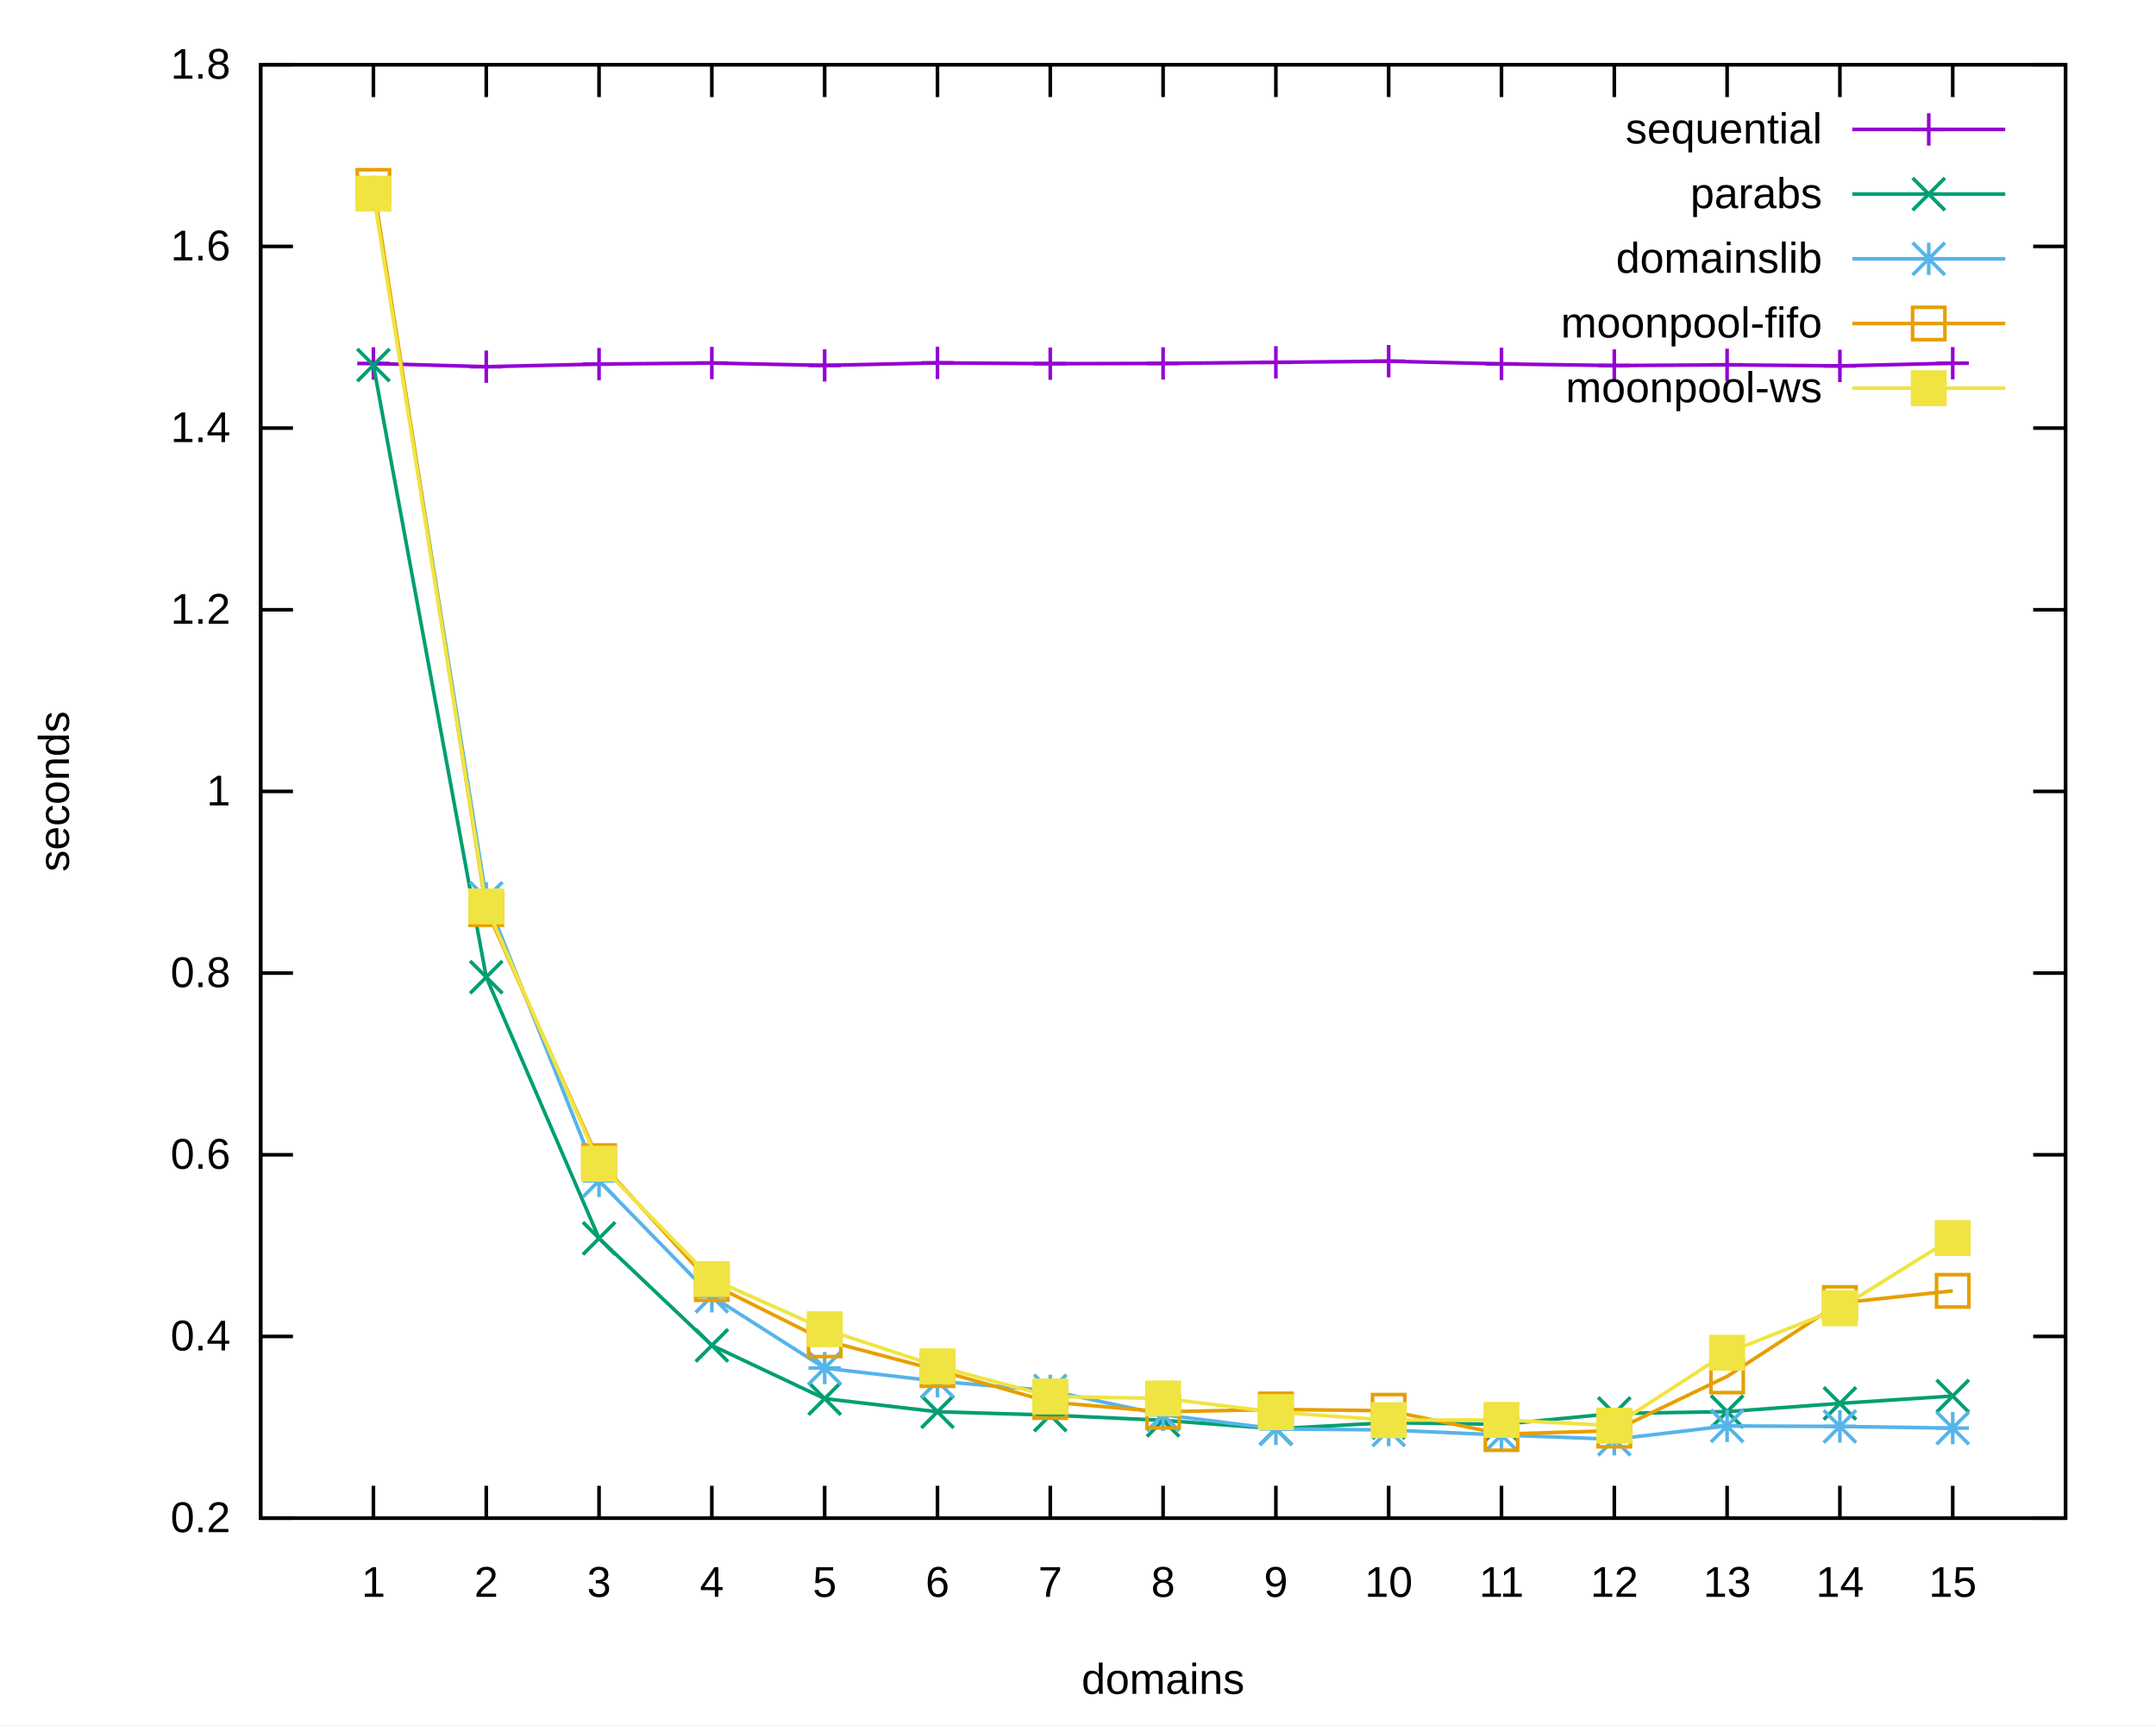
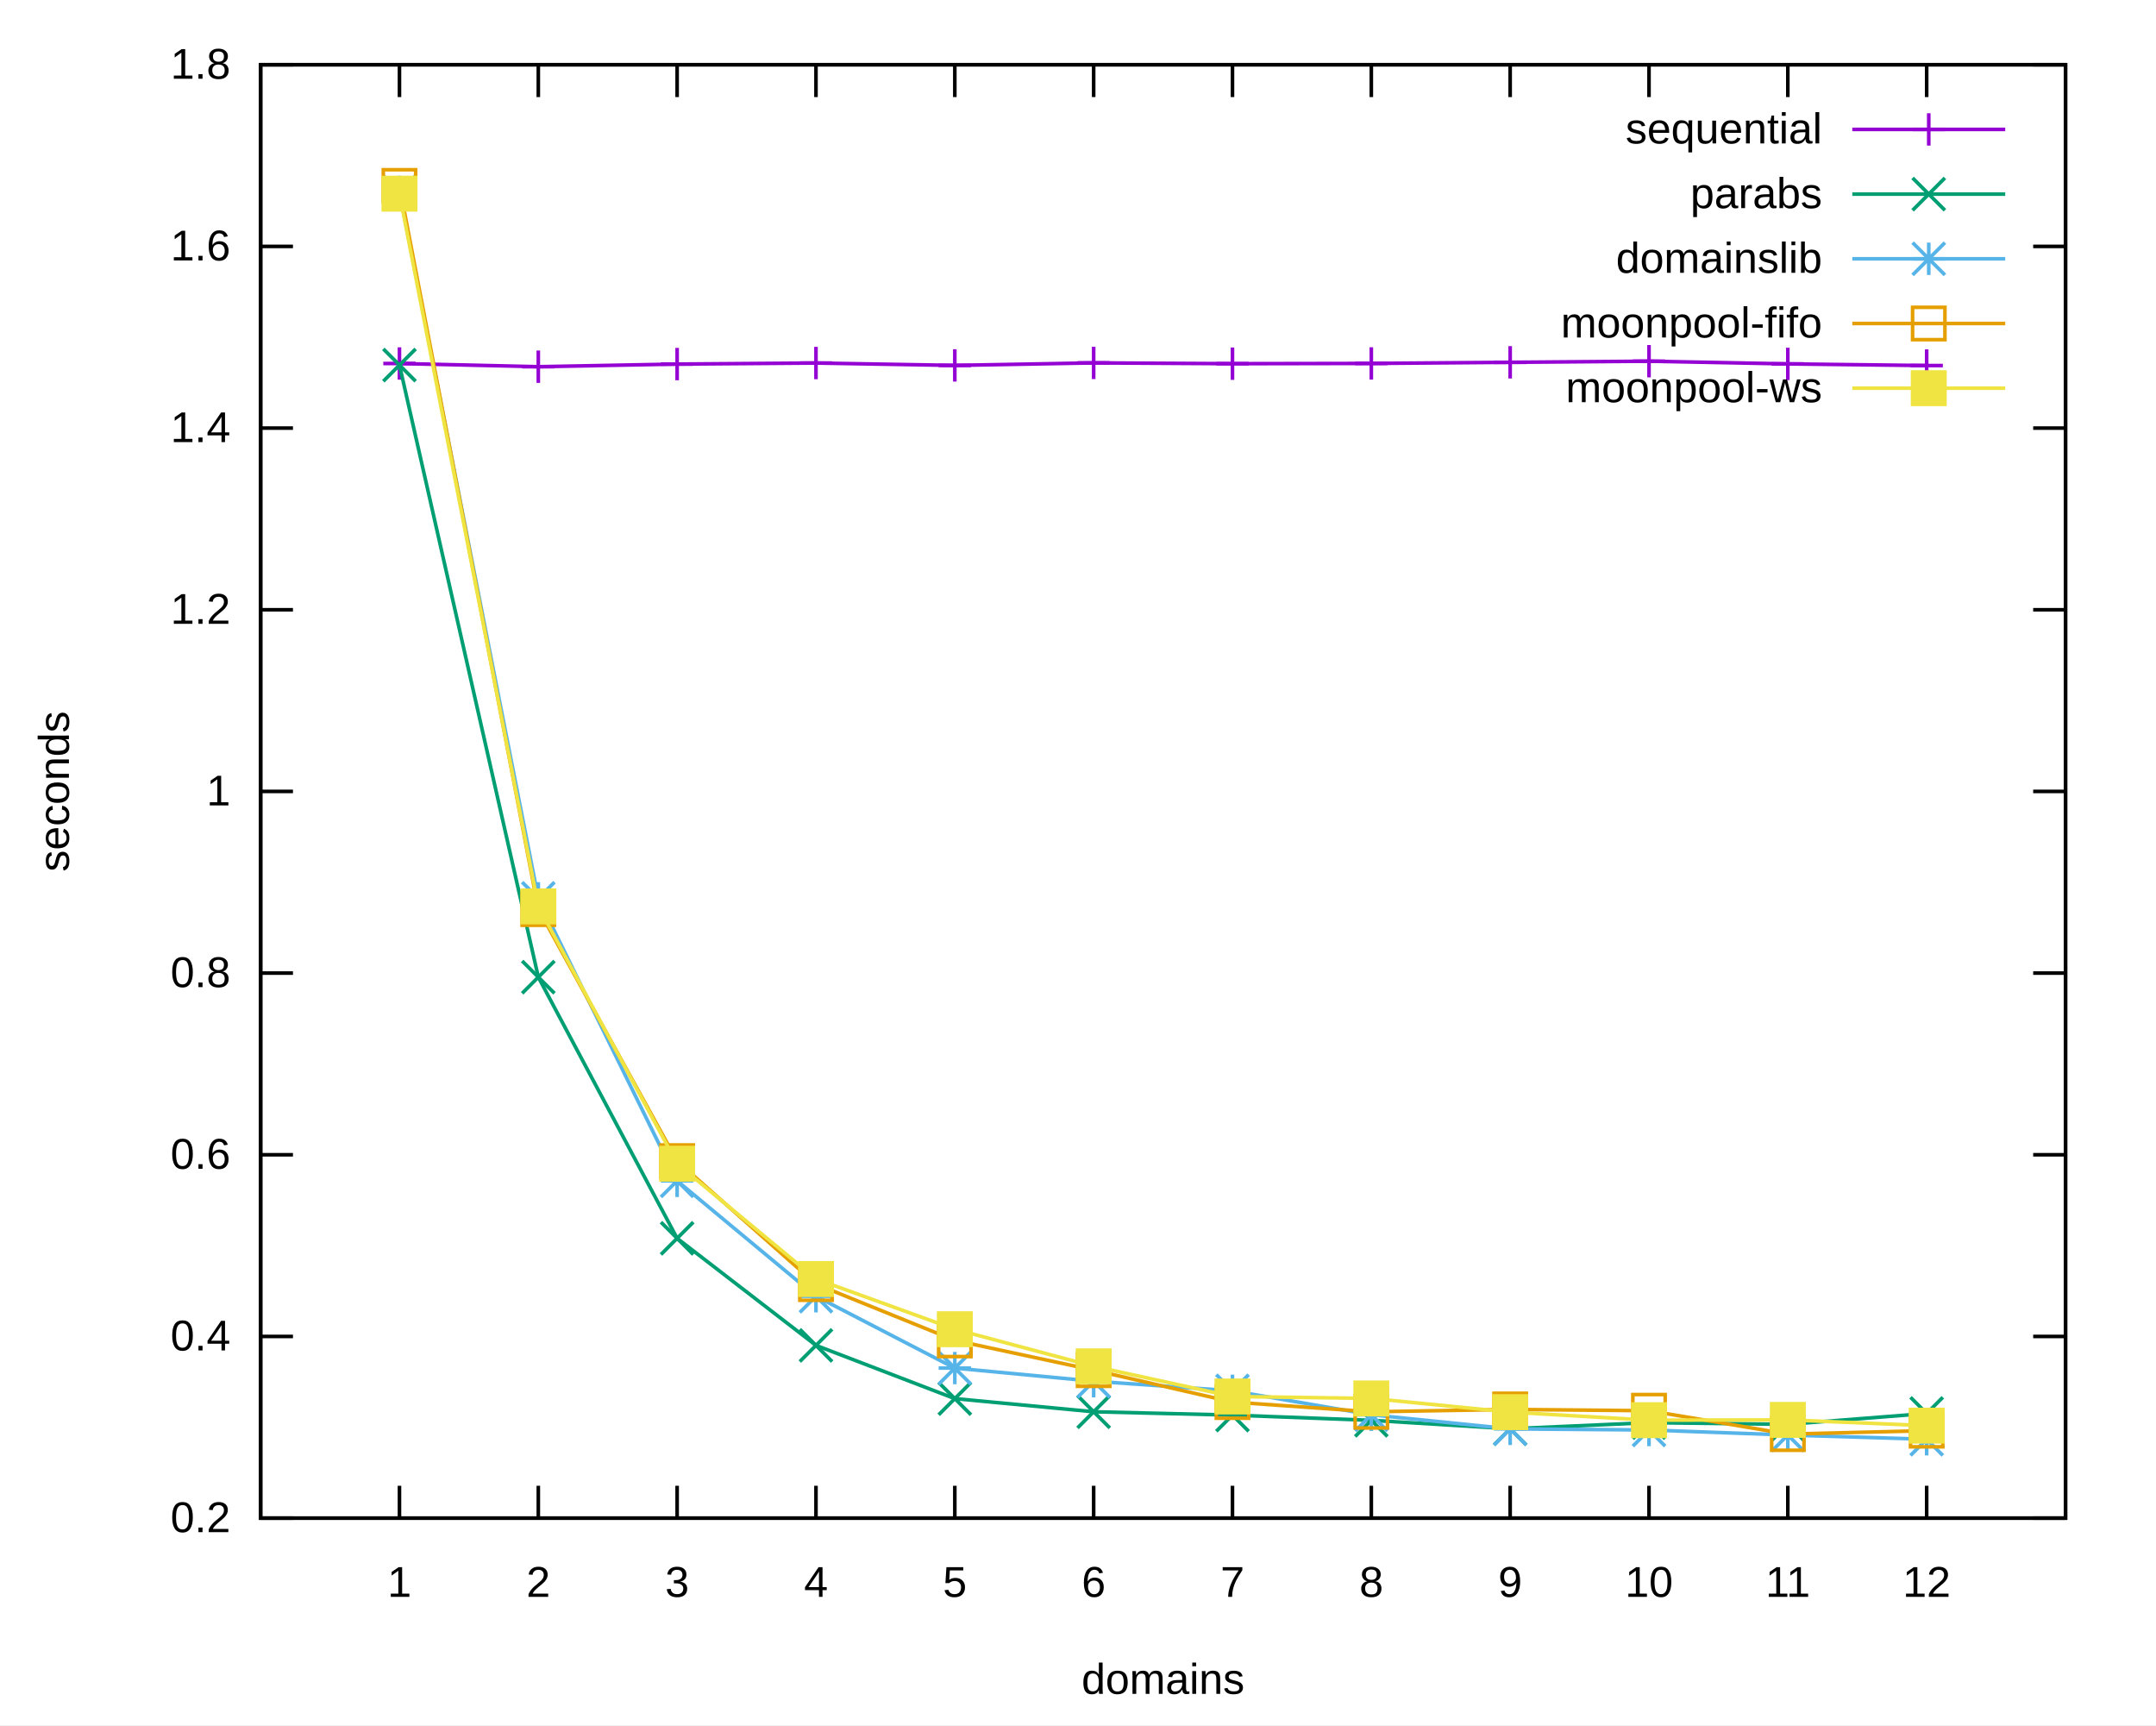
<svg xmlns="http://www.w3.org/2000/svg" xmlns:xlink="http://www.w3.org/1999/xlink" viewBox="0 0 600 480">
  <g id="gnuplot_canvas">
    <rect x="0" y="0" width="600" height="480" fill="#ffffff" />
    <defs>
      <circle id="gpDot" r="0.5" stroke-width="0.5" stroke="currentColor" />
      <path id="gpPt0" stroke-width="0.222" stroke="currentColor" d="M-1,0 h2 M0,-1 v2" />
      <path id="gpPt1" stroke-width="0.222" stroke="currentColor" d="M-1,-1 L1,1 M1,-1 L-1,1" />
      <path id="gpPt2" stroke-width="0.222" stroke="currentColor" d="M-1,0 L1,0 M0,-1 L0,1 M-1,-1 L1,1 M-1,1 L1,-1" />
      <rect id="gpPt3" stroke-width="0.222" stroke="currentColor" x="-1" y="-1" width="2" height="2" />
      <rect id="gpPt4" stroke-width="0.222" stroke="currentColor" fill="currentColor" x="-1" y="-1" width="2" height="2" />
      <circle id="gpPt5" stroke-width="0.222" stroke="currentColor" cx="0" cy="0" r="1" />
      <use xlink:href="#gpPt5" id="gpPt6" fill="currentColor" stroke="none" />
      <path id="gpPt7" stroke-width="0.222" stroke="currentColor" d="M0,-1.33 L-1.33,0.67 L1.33,0.67 z" />
      <use xlink:href="#gpPt7" id="gpPt8" fill="currentColor" stroke="none" />
      <use xlink:href="#gpPt7" id="gpPt9" stroke="currentColor" transform="rotate(180)" />
      <use xlink:href="#gpPt9" id="gpPt10" fill="currentColor" stroke="none" />
      <use xlink:href="#gpPt3" id="gpPt11" stroke="currentColor" transform="rotate(45)" />
      <use xlink:href="#gpPt11" id="gpPt12" fill="currentColor" stroke="none" />
      <path id="gpPt13" stroke-width="0.222" stroke="currentColor" d="M0,1.330 L1.265,0.411 L0.782,-1.067 L-0.782,-1.076 L-1.265,0.411 z" />
      <use xlink:href="#gpPt13" id="gpPt14" fill="currentColor" stroke="none" />
      <filter id="textbox" filterUnits="objectBoundingBox" x="0" y="0" height="1" width="1">
        <feFlood flood-color="#FFFFFF" flood-opacity="1" result="bgnd" />
        <feComposite in="SourceGraphic" in2="bgnd" operator="atop" />
      </filter>
      <filter id="greybox" filterUnits="objectBoundingBox" x="0" y="0" height="1" width="1">
        <feFlood flood-color="lightgrey" flood-opacity="1" result="grey" />
        <feComposite in="SourceGraphic" in2="grey" operator="atop" />
      </filter>
    </defs>
    <g fill="none" color="#FFFFFF" stroke="currentColor" stroke-width="1.00" stroke-linecap="butt" stroke-linejoin="miter">
</g>
    <g fill="none" color="black" stroke="currentColor" stroke-width="1.00" stroke-linecap="butt" stroke-linejoin="miter">
      <path stroke="black" d="M72.53,422.40 L81.53,422.40 M574.82,422.40 L565.82,422.40  " />
      <g transform="translate(64.14,426.30)" stroke="none" fill="black" font-family="Arial" font-size="12.00" text-anchor="end">
        <text>
          <tspan font-family="Arial"> 0.2</tspan>
        </text>
      </g>
    </g>
    <g fill="none" color="black" stroke="currentColor" stroke-width="1.00" stroke-linecap="butt" stroke-linejoin="miter">
      <path stroke="black" d="M72.53,371.85 L81.53,371.85 M574.82,371.85 L565.82,371.85  " />
      <g transform="translate(64.14,375.75)" stroke="none" fill="black" font-family="Arial" font-size="12.00" text-anchor="end">
        <text>
          <tspan font-family="Arial"> 0.4</tspan>
        </text>
      </g>
    </g>
    <g fill="none" color="black" stroke="currentColor" stroke-width="1.00" stroke-linecap="butt" stroke-linejoin="miter">
      <path stroke="black" d="M72.53,321.30 L81.53,321.30 M574.82,321.30 L565.82,321.30  " />
      <g transform="translate(64.14,325.20)" stroke="none" fill="black" font-family="Arial" font-size="12.00" text-anchor="end">
        <text>
          <tspan font-family="Arial"> 0.6</tspan>
        </text>
      </g>
    </g>
    <g fill="none" color="black" stroke="currentColor" stroke-width="1.00" stroke-linecap="butt" stroke-linejoin="miter">
      <path stroke="black" d="M72.53,270.75 L81.53,270.75 M574.82,270.75 L565.82,270.75  " />
      <g transform="translate(64.14,274.65)" stroke="none" fill="black" font-family="Arial" font-size="12.00" text-anchor="end">
        <text>
          <tspan font-family="Arial"> 0.8</tspan>
        </text>
      </g>
    </g>
    <g fill="none" color="black" stroke="currentColor" stroke-width="1.00" stroke-linecap="butt" stroke-linejoin="miter">
      <path stroke="black" d="M72.53,220.20 L81.53,220.20 M574.82,220.20 L565.82,220.20  " />
      <g transform="translate(64.14,224.10)" stroke="none" fill="black" font-family="Arial" font-size="12.00" text-anchor="end">
        <text>
          <tspan font-family="Arial"> 1</tspan>
        </text>
      </g>
    </g>
    <g fill="none" color="black" stroke="currentColor" stroke-width="1.00" stroke-linecap="butt" stroke-linejoin="miter">
      <path stroke="black" d="M72.53,169.66 L81.53,169.66 M574.82,169.66 L565.82,169.66  " />
      <g transform="translate(64.14,173.56)" stroke="none" fill="black" font-family="Arial" font-size="12.00" text-anchor="end">
        <text>
          <tspan font-family="Arial"> 1.2</tspan>
        </text>
      </g>
    </g>
    <g fill="none" color="black" stroke="currentColor" stroke-width="1.00" stroke-linecap="butt" stroke-linejoin="miter">
      <path stroke="black" d="M72.53,119.11 L81.53,119.11 M574.82,119.11 L565.82,119.11  " />
      <g transform="translate(64.14,123.01)" stroke="none" fill="black" font-family="Arial" font-size="12.00" text-anchor="end">
        <text>
          <tspan font-family="Arial"> 1.4</tspan>
        </text>
      </g>
    </g>
    <g fill="none" color="black" stroke="currentColor" stroke-width="1.00" stroke-linecap="butt" stroke-linejoin="miter">
      <path stroke="black" d="M72.53,68.56 L81.53,68.56 M574.82,68.56 L565.82,68.56  " />
      <g transform="translate(64.14,72.46)" stroke="none" fill="black" font-family="Arial" font-size="12.00" text-anchor="end">
        <text>
          <tspan font-family="Arial"> 1.6</tspan>
        </text>
      </g>
    </g>
    <g fill="none" color="black" stroke="currentColor" stroke-width="1.00" stroke-linecap="butt" stroke-linejoin="miter">
      <path stroke="black" d="M72.53,18.01 L81.53,18.01 M574.82,18.01 L565.82,18.01  " />
      <g transform="translate(64.14,21.91)" stroke="none" fill="black" font-family="Arial" font-size="12.00" text-anchor="end">
        <text>
          <tspan font-family="Arial"> 1.8</tspan>
        </text>
      </g>
    </g>
    <g fill="none" color="black" stroke="currentColor" stroke-width="1.00" stroke-linecap="butt" stroke-linejoin="miter">
-       <path stroke="black" d="M103.92,422.40 L103.92,413.40 M103.92,18.01 L103.92,27.01  " />
-       <g transform="translate(103.92,444.30)" stroke="none" fill="black" font-family="Arial" font-size="12.00" text-anchor="middle">
+       <path stroke="black" d="M111.17,422.40 L111.17,413.40 M111.17,18.01 L111.17,27.01  " />
+       <g transform="translate(111.17,444.30)" stroke="none" fill="black" font-family="Arial" font-size="12.00" text-anchor="middle">
        <text>
          <tspan font-family="Arial"> 1</tspan>
        </text>
      </g>
    </g>
    <g fill="none" color="black" stroke="currentColor" stroke-width="1.00" stroke-linecap="butt" stroke-linejoin="miter">
-       <path stroke="black" d="M135.32,422.40 L135.32,413.40 M135.32,18.01 L135.32,27.01  " />
-       <g transform="translate(135.32,444.30)" stroke="none" fill="black" font-family="Arial" font-size="12.00" text-anchor="middle">
+       <path stroke="black" d="M149.81,422.40 L149.81,413.40 M149.81,18.01 L149.81,27.01  " />
+       <g transform="translate(149.81,444.30)" stroke="none" fill="black" font-family="Arial" font-size="12.00" text-anchor="middle">
        <text>
          <tspan font-family="Arial"> 2</tspan>
        </text>
      </g>
    </g>
    <g fill="none" color="black" stroke="currentColor" stroke-width="1.00" stroke-linecap="butt" stroke-linejoin="miter">
-       <path stroke="black" d="M166.71,422.40 L166.71,413.40 M166.71,18.01 L166.71,27.01  " />
-       <g transform="translate(166.71,444.30)" stroke="none" fill="black" font-family="Arial" font-size="12.00" text-anchor="middle">
+       <path stroke="black" d="M188.44,422.40 L188.44,413.40 M188.44,18.01 L188.44,27.01  " />
+       <g transform="translate(188.44,444.30)" stroke="none" fill="black" font-family="Arial" font-size="12.00" text-anchor="middle">
        <text>
          <tspan font-family="Arial"> 3</tspan>
        </text>
      </g>
    </g>
    <g fill="none" color="black" stroke="currentColor" stroke-width="1.00" stroke-linecap="butt" stroke-linejoin="miter">
-       <path stroke="black" d="M198.10,422.40 L198.10,413.40 M198.10,18.01 L198.10,27.01  " />
-       <g transform="translate(198.10,444.30)" stroke="none" fill="black" font-family="Arial" font-size="12.00" text-anchor="middle">
+       <path stroke="black" d="M227.08,422.40 L227.08,413.40 M227.08,18.01 L227.08,27.01  " />
+       <g transform="translate(227.08,444.30)" stroke="none" fill="black" font-family="Arial" font-size="12.00" text-anchor="middle">
        <text>
          <tspan font-family="Arial"> 4</tspan>
        </text>
      </g>
    </g>
    <g fill="none" color="black" stroke="currentColor" stroke-width="1.00" stroke-linecap="butt" stroke-linejoin="miter">
-       <path stroke="black" d="M229.50,422.40 L229.50,413.40 M229.50,18.01 L229.50,27.01  " />
-       <g transform="translate(229.50,444.30)" stroke="none" fill="black" font-family="Arial" font-size="12.00" text-anchor="middle">
+       <path stroke="black" d="M265.72,422.40 L265.72,413.40 M265.72,18.01 L265.72,27.01  " />
+       <g transform="translate(265.72,444.30)" stroke="none" fill="black" font-family="Arial" font-size="12.00" text-anchor="middle">
        <text>
          <tspan font-family="Arial"> 5</tspan>
        </text>
      </g>
    </g>
    <g fill="none" color="black" stroke="currentColor" stroke-width="1.00" stroke-linecap="butt" stroke-linejoin="miter">
-       <path stroke="black" d="M260.89,422.40 L260.89,413.40 M260.89,18.01 L260.89,27.01  " />
-       <g transform="translate(260.89,444.30)" stroke="none" fill="black" font-family="Arial" font-size="12.00" text-anchor="middle">
+       <path stroke="black" d="M304.36,422.40 L304.36,413.40 M304.36,18.01 L304.36,27.01  " />
+       <g transform="translate(304.36,444.30)" stroke="none" fill="black" font-family="Arial" font-size="12.00" text-anchor="middle">
        <text>
          <tspan font-family="Arial"> 6</tspan>
        </text>
      </g>
    </g>
    <g fill="none" color="black" stroke="currentColor" stroke-width="1.00" stroke-linecap="butt" stroke-linejoin="miter">
-       <path stroke="black" d="M292.28,422.40 L292.28,413.40 M292.28,18.01 L292.28,27.01  " />
-       <g transform="translate(292.28,444.30)" stroke="none" fill="black" font-family="Arial" font-size="12.00" text-anchor="middle">
+       <path stroke="black" d="M342.99,422.40 L342.99,413.40 M342.99,18.01 L342.99,27.01  " />
+       <g transform="translate(342.99,444.30)" stroke="none" fill="black" font-family="Arial" font-size="12.00" text-anchor="middle">
        <text>
          <tspan font-family="Arial"> 7</tspan>
        </text>
      </g>
    </g>
    <g fill="none" color="black" stroke="currentColor" stroke-width="1.00" stroke-linecap="butt" stroke-linejoin="miter">
-       <path stroke="black" d="M323.68,422.40 L323.68,413.40 M323.68,18.01 L323.68,27.01  " />
-       <g transform="translate(323.68,444.30)" stroke="none" fill="black" font-family="Arial" font-size="12.00" text-anchor="middle">
+       <path stroke="black" d="M381.63,422.40 L381.63,413.40 M381.63,18.01 L381.63,27.01  " />
+       <g transform="translate(381.63,444.30)" stroke="none" fill="black" font-family="Arial" font-size="12.00" text-anchor="middle">
        <text>
          <tspan font-family="Arial"> 8</tspan>
        </text>
      </g>
    </g>
    <g fill="none" color="black" stroke="currentColor" stroke-width="1.00" stroke-linecap="butt" stroke-linejoin="miter">
-       <path stroke="black" d="M355.07,422.40 L355.07,413.40 M355.07,18.01 L355.07,27.01  " />
-       <g transform="translate(355.07,444.30)" stroke="none" fill="black" font-family="Arial" font-size="12.00" text-anchor="middle">
+       <path stroke="black" d="M420.27,422.40 L420.27,413.40 M420.27,18.01 L420.27,27.01  " />
+       <g transform="translate(420.27,444.30)" stroke="none" fill="black" font-family="Arial" font-size="12.00" text-anchor="middle">
        <text>
          <tspan font-family="Arial"> 9</tspan>
        </text>
      </g>
    </g>
    <g fill="none" color="black" stroke="currentColor" stroke-width="1.00" stroke-linecap="butt" stroke-linejoin="miter">
-       <path stroke="black" d="M386.46,422.40 L386.46,413.40 M386.46,18.01 L386.46,27.01  " />
-       <g transform="translate(386.46,444.30)" stroke="none" fill="black" font-family="Arial" font-size="12.00" text-anchor="middle">
+       <path stroke="black" d="M458.91,422.40 L458.91,413.40 M458.91,18.01 L458.91,27.01  " />
+       <g transform="translate(458.91,444.30)" stroke="none" fill="black" font-family="Arial" font-size="12.00" text-anchor="middle">
        <text>
          <tspan font-family="Arial"> 10</tspan>
        </text>
      </g>
    </g>
    <g fill="none" color="black" stroke="currentColor" stroke-width="1.00" stroke-linecap="butt" stroke-linejoin="miter">
-       <path stroke="black" d="M417.85,422.40 L417.85,413.40 M417.85,18.01 L417.85,27.01  " />
-       <g transform="translate(417.85,444.30)" stroke="none" fill="black" font-family="Arial" font-size="12.00" text-anchor="middle">
+       <path stroke="black" d="M497.54,422.40 L497.54,413.40 M497.54,18.01 L497.54,27.01  " />
+       <g transform="translate(497.54,444.30)" stroke="none" fill="black" font-family="Arial" font-size="12.00" text-anchor="middle">
        <text>
          <tspan font-family="Arial"> 11</tspan>
        </text>
      </g>
    </g>
    <g fill="none" color="black" stroke="currentColor" stroke-width="1.00" stroke-linecap="butt" stroke-linejoin="miter">
-       <path stroke="black" d="M449.25,422.40 L449.25,413.40 M449.25,18.01 L449.25,27.01  " />
-       <g transform="translate(449.25,444.30)" stroke="none" fill="black" font-family="Arial" font-size="12.00" text-anchor="middle">
+       <path stroke="black" d="M536.18,422.40 L536.18,413.40 M536.18,18.01 L536.18,27.01  " />
+       <g transform="translate(536.18,444.30)" stroke="none" fill="black" font-family="Arial" font-size="12.00" text-anchor="middle">
        <text>
          <tspan font-family="Arial"> 12</tspan>
        </text>
      </g>
    </g>
    <g fill="none" color="black" stroke="currentColor" stroke-width="1.00" stroke-linecap="butt" stroke-linejoin="miter">
-       <path stroke="black" d="M480.64,422.40 L480.64,413.40 M480.64,18.01 L480.64,27.01  " />
-       <g transform="translate(480.64,444.30)" stroke="none" fill="black" font-family="Arial" font-size="12.00" text-anchor="middle">
-         <text>
-           <tspan font-family="Arial"> 13</tspan>
-         </text>
-       </g>
-     </g>
-     <g fill="none" color="black" stroke="currentColor" stroke-width="1.00" stroke-linecap="butt" stroke-linejoin="miter">
-       <path stroke="black" d="M512.03,422.40 L512.03,413.40 M512.03,18.01 L512.03,27.01  " />
-       <g transform="translate(512.03,444.30)" stroke="none" fill="black" font-family="Arial" font-size="12.00" text-anchor="middle">
-         <text>
-           <tspan font-family="Arial"> 14</tspan>
-         </text>
-       </g>
-     </g>
-     <g fill="none" color="black" stroke="currentColor" stroke-width="1.00" stroke-linecap="butt" stroke-linejoin="miter">
-       <path stroke="black" d="M543.43,422.40 L543.43,413.40 M543.43,18.01 L543.43,27.01  " />
-       <g transform="translate(543.43,444.30)" stroke="none" fill="black" font-family="Arial" font-size="12.00" text-anchor="middle">
-         <text>
-           <tspan font-family="Arial"> 15</tspan>
-         </text>
-       </g>
-     </g>
-     <g fill="none" color="black" stroke="currentColor" stroke-width="1.00" stroke-linecap="butt" stroke-linejoin="miter">
</g>
    <g fill="none" color="black" stroke="currentColor" stroke-width="1.00" stroke-linecap="butt" stroke-linejoin="miter">
      <path stroke="black" d="M72.53,18.01 L72.53,422.40 L574.82,422.40 L574.82,18.01 L72.53,18.01 Z  " />
    </g>
    <g fill="none" color="black" stroke="currentColor" stroke-width="1.00" stroke-linecap="butt" stroke-linejoin="miter">
</g>
    <g id="gnuplot_plot_1">
      <g fill="none" color="black" stroke="currentColor" stroke-width="1.00" stroke-linecap="butt" stroke-linejoin="miter">
        <g transform="translate(507.09,39.91)" stroke="none" fill="black" font-family="Arial" font-size="12.00" text-anchor="end">
          <text>
            <tspan font-family="Arial">sequential</tspan>
          </text>
        </g>
      </g>
      <g fill="none" color="black" stroke="currentColor" stroke-width="1.00" stroke-linecap="butt" stroke-linejoin="miter">
-         <path stroke="rgb(148,   0, 211)" d="M515.48,36.01 L558.04,36.01 M103.92,101.14 L135.32,102.03 L166.71,101.30 L198.10,101.01 L229.50,101.67 L260.89,100.97   L292.28,101.19 L323.68,101.12 L355.07,100.81 L386.46,100.50 L417.85,101.25 L449.25,101.71 L480.64,101.51 L512.03,101.81   L543.43,101.06  " />
-         <use xlink:href="#gpPt0" transform="translate(103.92,101.14) scale(4.50)" color="rgb(148,   0, 211)" />
-         <use xlink:href="#gpPt0" transform="translate(135.32,102.03) scale(4.50)" color="rgb(148,   0, 211)" />
-         <use xlink:href="#gpPt0" transform="translate(166.71,101.30) scale(4.50)" color="rgb(148,   0, 211)" />
-         <use xlink:href="#gpPt0" transform="translate(198.10,101.01) scale(4.50)" color="rgb(148,   0, 211)" />
-         <use xlink:href="#gpPt0" transform="translate(229.50,101.67) scale(4.50)" color="rgb(148,   0, 211)" />
-         <use xlink:href="#gpPt0" transform="translate(260.89,100.97) scale(4.50)" color="rgb(148,   0, 211)" />
-         <use xlink:href="#gpPt0" transform="translate(292.28,101.19) scale(4.50)" color="rgb(148,   0, 211)" />
-         <use xlink:href="#gpPt0" transform="translate(323.68,101.12) scale(4.50)" color="rgb(148,   0, 211)" />
-         <use xlink:href="#gpPt0" transform="translate(355.07,100.81) scale(4.50)" color="rgb(148,   0, 211)" />
-         <use xlink:href="#gpPt0" transform="translate(386.46,100.50) scale(4.50)" color="rgb(148,   0, 211)" />
-         <use xlink:href="#gpPt0" transform="translate(417.85,101.25) scale(4.50)" color="rgb(148,   0, 211)" />
-         <use xlink:href="#gpPt0" transform="translate(449.25,101.71) scale(4.50)" color="rgb(148,   0, 211)" />
-         <use xlink:href="#gpPt0" transform="translate(480.64,101.51) scale(4.50)" color="rgb(148,   0, 211)" />
-         <use xlink:href="#gpPt0" transform="translate(512.03,101.81) scale(4.50)" color="rgb(148,   0, 211)" />
-         <use xlink:href="#gpPt0" transform="translate(543.43,101.06) scale(4.50)" color="rgb(148,   0, 211)" />
+         <path stroke="rgb(148,   0, 211)" d="M515.48,36.01 L558.04,36.01 M111.17,101.14 L149.81,102.03 L188.44,101.30 L227.08,101.01 L265.72,101.67 L304.36,100.97   L342.99,101.19 L381.63,101.12 L420.27,100.81 L458.91,100.50 L497.54,101.25 L536.18,101.71  " />
+         <use xlink:href="#gpPt0" transform="translate(111.17,101.14) scale(4.50)" color="rgb(148,   0, 211)" />
+         <use xlink:href="#gpPt0" transform="translate(149.81,102.03) scale(4.50)" color="rgb(148,   0, 211)" />
+         <use xlink:href="#gpPt0" transform="translate(188.44,101.30) scale(4.50)" color="rgb(148,   0, 211)" />
+         <use xlink:href="#gpPt0" transform="translate(227.08,101.01) scale(4.50)" color="rgb(148,   0, 211)" />
+         <use xlink:href="#gpPt0" transform="translate(265.72,101.67) scale(4.50)" color="rgb(148,   0, 211)" />
+         <use xlink:href="#gpPt0" transform="translate(304.36,100.97) scale(4.50)" color="rgb(148,   0, 211)" />
+         <use xlink:href="#gpPt0" transform="translate(342.99,101.19) scale(4.50)" color="rgb(148,   0, 211)" />
+         <use xlink:href="#gpPt0" transform="translate(381.63,101.12) scale(4.50)" color="rgb(148,   0, 211)" />
+         <use xlink:href="#gpPt0" transform="translate(420.27,100.81) scale(4.50)" color="rgb(148,   0, 211)" />
+         <use xlink:href="#gpPt0" transform="translate(458.91,100.50) scale(4.50)" color="rgb(148,   0, 211)" />
+         <use xlink:href="#gpPt0" transform="translate(497.54,101.25) scale(4.50)" color="rgb(148,   0, 211)" />
+         <use xlink:href="#gpPt0" transform="translate(536.18,101.71) scale(4.50)" color="rgb(148,   0, 211)" />
        <use xlink:href="#gpPt0" transform="translate(536.76,36.01) scale(4.50)" color="rgb(148,   0, 211)" />
      </g>
    </g>
    <g id="gnuplot_plot_2">
      <g fill="none" color="black" stroke="currentColor" stroke-width="1.00" stroke-linecap="butt" stroke-linejoin="miter">
        <g transform="translate(507.09,57.91)" stroke="none" fill="black" font-family="Arial" font-size="12.00" text-anchor="end">
          <text>
            <tspan font-family="Arial">parabs</tspan>
          </text>
        </g>
      </g>
      <g fill="none" color="black" stroke="currentColor" stroke-width="1.00" stroke-linecap="butt" stroke-linejoin="miter">
-         <path stroke="rgb(  0, 158, 115)" d="M515.48,54.01 L558.04,54.01 M103.92,101.58 L135.32,271.88 L166.71,344.55 L198.10,374.34 L229.50,389.15 L260.89,392.81   L292.28,393.74 L323.68,395.19 L355.07,397.54 L386.46,395.84 L417.85,396.31 L449.25,393.28 L480.64,392.77 L512.03,390.48   L543.43,388.43  " />
-         <use xlink:href="#gpPt1" transform="translate(103.92,101.58) scale(4.50)" color="rgb(  0, 158, 115)" />
-         <use xlink:href="#gpPt1" transform="translate(135.32,271.88) scale(4.50)" color="rgb(  0, 158, 115)" />
-         <use xlink:href="#gpPt1" transform="translate(166.71,344.55) scale(4.50)" color="rgb(  0, 158, 115)" />
-         <use xlink:href="#gpPt1" transform="translate(198.10,374.34) scale(4.50)" color="rgb(  0, 158, 115)" />
-         <use xlink:href="#gpPt1" transform="translate(229.50,389.15) scale(4.50)" color="rgb(  0, 158, 115)" />
-         <use xlink:href="#gpPt1" transform="translate(260.89,392.81) scale(4.50)" color="rgb(  0, 158, 115)" />
-         <use xlink:href="#gpPt1" transform="translate(292.28,393.74) scale(4.50)" color="rgb(  0, 158, 115)" />
-         <use xlink:href="#gpPt1" transform="translate(323.68,395.19) scale(4.50)" color="rgb(  0, 158, 115)" />
-         <use xlink:href="#gpPt1" transform="translate(355.07,397.54) scale(4.50)" color="rgb(  0, 158, 115)" />
-         <use xlink:href="#gpPt1" transform="translate(386.46,395.84) scale(4.50)" color="rgb(  0, 158, 115)" />
-         <use xlink:href="#gpPt1" transform="translate(417.85,396.31) scale(4.50)" color="rgb(  0, 158, 115)" />
-         <use xlink:href="#gpPt1" transform="translate(449.25,393.28) scale(4.50)" color="rgb(  0, 158, 115)" />
-         <use xlink:href="#gpPt1" transform="translate(480.64,392.77) scale(4.50)" color="rgb(  0, 158, 115)" />
-         <use xlink:href="#gpPt1" transform="translate(512.03,390.48) scale(4.50)" color="rgb(  0, 158, 115)" />
-         <use xlink:href="#gpPt1" transform="translate(543.43,388.43) scale(4.50)" color="rgb(  0, 158, 115)" />
+         <path stroke="rgb(  0, 158, 115)" d="M515.48,54.01 L558.04,54.01 M111.17,101.58 L149.81,271.88 L188.44,344.55 L227.08,374.34 L265.72,389.15 L304.36,392.81   L342.99,393.74 L381.63,395.19 L420.27,397.54 L458.91,395.84 L497.54,396.31 L536.18,393.28  " />
+         <use xlink:href="#gpPt1" transform="translate(111.17,101.58) scale(4.50)" color="rgb(  0, 158, 115)" />
+         <use xlink:href="#gpPt1" transform="translate(149.81,271.88) scale(4.50)" color="rgb(  0, 158, 115)" />
+         <use xlink:href="#gpPt1" transform="translate(188.44,344.55) scale(4.50)" color="rgb(  0, 158, 115)" />
+         <use xlink:href="#gpPt1" transform="translate(227.08,374.34) scale(4.50)" color="rgb(  0, 158, 115)" />
+         <use xlink:href="#gpPt1" transform="translate(265.72,389.15) scale(4.50)" color="rgb(  0, 158, 115)" />
+         <use xlink:href="#gpPt1" transform="translate(304.36,392.81) scale(4.50)" color="rgb(  0, 158, 115)" />
+         <use xlink:href="#gpPt1" transform="translate(342.99,393.74) scale(4.50)" color="rgb(  0, 158, 115)" />
+         <use xlink:href="#gpPt1" transform="translate(381.63,395.19) scale(4.50)" color="rgb(  0, 158, 115)" />
+         <use xlink:href="#gpPt1" transform="translate(420.27,397.54) scale(4.50)" color="rgb(  0, 158, 115)" />
+         <use xlink:href="#gpPt1" transform="translate(458.91,395.84) scale(4.50)" color="rgb(  0, 158, 115)" />
+         <use xlink:href="#gpPt1" transform="translate(497.54,396.31) scale(4.50)" color="rgb(  0, 158, 115)" />
+         <use xlink:href="#gpPt1" transform="translate(536.18,393.28) scale(4.50)" color="rgb(  0, 158, 115)" />
        <use xlink:href="#gpPt1" transform="translate(536.76,54.01) scale(4.50)" color="rgb(  0, 158, 115)" />
      </g>
    </g>
    <g id="gnuplot_plot_3">
      <g fill="none" color="black" stroke="currentColor" stroke-width="1.00" stroke-linecap="butt" stroke-linejoin="miter">
        <g transform="translate(507.09,75.91)" stroke="none" fill="black" font-family="Arial" font-size="12.00" text-anchor="end">
          <text>
            <tspan font-family="Arial">domainslib</tspan>
          </text>
        </g>
      </g>
      <g fill="none" color="black" stroke="currentColor" stroke-width="1.00" stroke-linecap="butt" stroke-linejoin="miter">
-         <path stroke="rgb( 86, 180, 233)" d="M515.48,72.01 L558.04,72.01 M103.92,53.40 L135.32,249.95 L166.71,328.55 L198.10,360.67 L229.50,380.66 L260.89,384.31   L292.28,386.98 L323.68,393.65 L355.07,397.57 L386.46,397.88 L417.85,399.28 L449.25,400.46 L480.64,396.75 L512.03,396.89   L543.43,397.36  " />
-         <use xlink:href="#gpPt2" transform="translate(103.92,53.40) scale(4.50)" color="rgb( 86, 180, 233)" />
-         <use xlink:href="#gpPt2" transform="translate(135.32,249.95) scale(4.50)" color="rgb( 86, 180, 233)" />
-         <use xlink:href="#gpPt2" transform="translate(166.71,328.55) scale(4.50)" color="rgb( 86, 180, 233)" />
-         <use xlink:href="#gpPt2" transform="translate(198.10,360.67) scale(4.50)" color="rgb( 86, 180, 233)" />
-         <use xlink:href="#gpPt2" transform="translate(229.50,380.66) scale(4.50)" color="rgb( 86, 180, 233)" />
-         <use xlink:href="#gpPt2" transform="translate(260.89,384.31) scale(4.50)" color="rgb( 86, 180, 233)" />
-         <use xlink:href="#gpPt2" transform="translate(292.28,386.98) scale(4.50)" color="rgb( 86, 180, 233)" />
-         <use xlink:href="#gpPt2" transform="translate(323.68,393.65) scale(4.50)" color="rgb( 86, 180, 233)" />
-         <use xlink:href="#gpPt2" transform="translate(355.07,397.57) scale(4.50)" color="rgb( 86, 180, 233)" />
-         <use xlink:href="#gpPt2" transform="translate(386.46,397.88) scale(4.50)" color="rgb( 86, 180, 233)" />
-         <use xlink:href="#gpPt2" transform="translate(417.85,399.28) scale(4.50)" color="rgb( 86, 180, 233)" />
-         <use xlink:href="#gpPt2" transform="translate(449.25,400.46) scale(4.50)" color="rgb( 86, 180, 233)" />
-         <use xlink:href="#gpPt2" transform="translate(480.64,396.75) scale(4.50)" color="rgb( 86, 180, 233)" />
-         <use xlink:href="#gpPt2" transform="translate(512.03,396.89) scale(4.50)" color="rgb( 86, 180, 233)" />
-         <use xlink:href="#gpPt2" transform="translate(543.43,397.36) scale(4.50)" color="rgb( 86, 180, 233)" />
+         <path stroke="rgb( 86, 180, 233)" d="M515.48,72.01 L558.04,72.01 M111.17,53.40 L149.81,249.95 L188.44,328.55 L227.08,360.67 L265.72,380.66 L304.36,384.31   L342.99,386.98 L381.63,393.65 L420.27,397.57 L458.91,397.88 L497.54,399.28 L536.18,400.46  " />
+         <use xlink:href="#gpPt2" transform="translate(111.17,53.40) scale(4.50)" color="rgb( 86, 180, 233)" />
+         <use xlink:href="#gpPt2" transform="translate(149.81,249.95) scale(4.50)" color="rgb( 86, 180, 233)" />
+         <use xlink:href="#gpPt2" transform="translate(188.44,328.55) scale(4.50)" color="rgb( 86, 180, 233)" />
+         <use xlink:href="#gpPt2" transform="translate(227.08,360.67) scale(4.50)" color="rgb( 86, 180, 233)" />
+         <use xlink:href="#gpPt2" transform="translate(265.72,380.66) scale(4.50)" color="rgb( 86, 180, 233)" />
+         <use xlink:href="#gpPt2" transform="translate(304.36,384.31) scale(4.50)" color="rgb( 86, 180, 233)" />
+         <use xlink:href="#gpPt2" transform="translate(342.99,386.98) scale(4.50)" color="rgb( 86, 180, 233)" />
+         <use xlink:href="#gpPt2" transform="translate(381.63,393.65) scale(4.50)" color="rgb( 86, 180, 233)" />
+         <use xlink:href="#gpPt2" transform="translate(420.27,397.57) scale(4.50)" color="rgb( 86, 180, 233)" />
+         <use xlink:href="#gpPt2" transform="translate(458.91,397.88) scale(4.50)" color="rgb( 86, 180, 233)" />
+         <use xlink:href="#gpPt2" transform="translate(497.54,399.28) scale(4.50)" color="rgb( 86, 180, 233)" />
+         <use xlink:href="#gpPt2" transform="translate(536.18,400.46) scale(4.50)" color="rgb( 86, 180, 233)" />
        <use xlink:href="#gpPt2" transform="translate(536.76,72.01) scale(4.50)" color="rgb( 86, 180, 233)" />
      </g>
    </g>
    <g id="gnuplot_plot_4">
      <g fill="none" color="black" stroke="currentColor" stroke-width="1.00" stroke-linecap="butt" stroke-linejoin="miter">
        <g transform="translate(507.09,93.91)" stroke="none" fill="black" font-family="Arial" font-size="12.00" text-anchor="end">
          <text>
            <tspan font-family="Arial">moonpool-fifo</tspan>
          </text>
        </g>
      </g>
      <g fill="none" color="black" stroke="currentColor" stroke-width="1.00" stroke-linecap="butt" stroke-linejoin="miter">
-         <path stroke="rgb(230, 159,   0)" d="M515.48,90.01 L558.04,90.01 M103.92,51.73 L135.32,252.95 L166.71,323.07 L198.10,357.29 L229.50,372.95 L260.89,381.23   L292.28,390.11 L323.68,392.82 L355.07,392.16 L386.46,392.52 L417.85,399.02 L449.25,398.06 L480.64,382.97 L512.03,362.54   L543.43,359.16  " />
-         <use xlink:href="#gpPt3" transform="translate(103.92,51.73) scale(4.50)" color="rgb(230, 159,   0)" />
-         <use xlink:href="#gpPt3" transform="translate(135.32,252.95) scale(4.50)" color="rgb(230, 159,   0)" />
-         <use xlink:href="#gpPt3" transform="translate(166.71,323.07) scale(4.50)" color="rgb(230, 159,   0)" />
-         <use xlink:href="#gpPt3" transform="translate(198.10,357.29) scale(4.50)" color="rgb(230, 159,   0)" />
-         <use xlink:href="#gpPt3" transform="translate(229.50,372.95) scale(4.50)" color="rgb(230, 159,   0)" />
-         <use xlink:href="#gpPt3" transform="translate(260.89,381.23) scale(4.50)" color="rgb(230, 159,   0)" />
-         <use xlink:href="#gpPt3" transform="translate(292.28,390.11) scale(4.50)" color="rgb(230, 159,   0)" />
-         <use xlink:href="#gpPt3" transform="translate(323.68,392.82) scale(4.50)" color="rgb(230, 159,   0)" />
-         <use xlink:href="#gpPt3" transform="translate(355.07,392.16) scale(4.50)" color="rgb(230, 159,   0)" />
-         <use xlink:href="#gpPt3" transform="translate(386.46,392.52) scale(4.50)" color="rgb(230, 159,   0)" />
-         <use xlink:href="#gpPt3" transform="translate(417.85,399.02) scale(4.50)" color="rgb(230, 159,   0)" />
-         <use xlink:href="#gpPt3" transform="translate(449.25,398.06) scale(4.50)" color="rgb(230, 159,   0)" />
-         <use xlink:href="#gpPt3" transform="translate(480.64,382.97) scale(4.50)" color="rgb(230, 159,   0)" />
-         <use xlink:href="#gpPt3" transform="translate(512.03,362.54) scale(4.50)" color="rgb(230, 159,   0)" />
-         <use xlink:href="#gpPt3" transform="translate(543.43,359.16) scale(4.50)" color="rgb(230, 159,   0)" />
+         <path stroke="rgb(230, 159,   0)" d="M515.48,90.01 L558.04,90.01 M111.17,51.73 L149.81,252.95 L188.44,323.07 L227.08,357.29 L265.72,372.95 L304.36,381.23   L342.99,390.11 L381.63,392.82 L420.27,392.16 L458.91,392.52 L497.54,399.02 L536.18,398.06  " />
+         <use xlink:href="#gpPt3" transform="translate(111.17,51.73) scale(4.50)" color="rgb(230, 159,   0)" />
+         <use xlink:href="#gpPt3" transform="translate(149.81,252.95) scale(4.50)" color="rgb(230, 159,   0)" />
+         <use xlink:href="#gpPt3" transform="translate(188.44,323.07) scale(4.50)" color="rgb(230, 159,   0)" />
+         <use xlink:href="#gpPt3" transform="translate(227.08,357.29) scale(4.50)" color="rgb(230, 159,   0)" />
+         <use xlink:href="#gpPt3" transform="translate(265.72,372.95) scale(4.50)" color="rgb(230, 159,   0)" />
+         <use xlink:href="#gpPt3" transform="translate(304.36,381.23) scale(4.50)" color="rgb(230, 159,   0)" />
+         <use xlink:href="#gpPt3" transform="translate(342.99,390.11) scale(4.50)" color="rgb(230, 159,   0)" />
+         <use xlink:href="#gpPt3" transform="translate(381.63,392.82) scale(4.50)" color="rgb(230, 159,   0)" />
+         <use xlink:href="#gpPt3" transform="translate(420.27,392.16) scale(4.50)" color="rgb(230, 159,   0)" />
+         <use xlink:href="#gpPt3" transform="translate(458.91,392.52) scale(4.50)" color="rgb(230, 159,   0)" />
+         <use xlink:href="#gpPt3" transform="translate(497.54,399.02) scale(4.50)" color="rgb(230, 159,   0)" />
+         <use xlink:href="#gpPt3" transform="translate(536.18,398.06) scale(4.50)" color="rgb(230, 159,   0)" />
        <use xlink:href="#gpPt3" transform="translate(536.76,90.01) scale(4.50)" color="rgb(230, 159,   0)" />
      </g>
    </g>
    <g id="gnuplot_plot_5">
      <g fill="none" color="black" stroke="currentColor" stroke-width="1.00" stroke-linecap="butt" stroke-linejoin="miter">
        <g transform="translate(507.09,111.91)" stroke="none" fill="black" font-family="Arial" font-size="12.00" text-anchor="end">
          <text>
            <tspan font-family="Arial">moonpool-ws</tspan>
          </text>
        </g>
      </g>
      <g fill="none" color="black" stroke="currentColor" stroke-width="1.00" stroke-linecap="butt" stroke-linejoin="miter">
-         <path stroke="rgb(240, 228,  66)" d="M515.48,108.01 L558.04,108.01 M103.92,53.89 L135.32,252.20 L166.71,323.79 L198.10,355.87 L229.50,369.84 L260.89,380.16   L292.28,388.56 L323.68,389.10 L355.07,392.91 L386.46,395.15 L417.85,395.07 L449.25,396.67 L480.64,376.38 L512.03,364.01   L543.43,344.46  " />
-         <use xlink:href="#gpPt4" transform="translate(103.92,53.89) scale(4.50)" color="rgb(240, 228,  66)" />
-         <use xlink:href="#gpPt4" transform="translate(135.32,252.20) scale(4.50)" color="rgb(240, 228,  66)" />
-         <use xlink:href="#gpPt4" transform="translate(166.71,323.79) scale(4.50)" color="rgb(240, 228,  66)" />
-         <use xlink:href="#gpPt4" transform="translate(198.10,355.87) scale(4.50)" color="rgb(240, 228,  66)" />
-         <use xlink:href="#gpPt4" transform="translate(229.50,369.84) scale(4.50)" color="rgb(240, 228,  66)" />
-         <use xlink:href="#gpPt4" transform="translate(260.89,380.16) scale(4.50)" color="rgb(240, 228,  66)" />
-         <use xlink:href="#gpPt4" transform="translate(292.28,388.56) scale(4.50)" color="rgb(240, 228,  66)" />
-         <use xlink:href="#gpPt4" transform="translate(323.68,389.10) scale(4.50)" color="rgb(240, 228,  66)" />
-         <use xlink:href="#gpPt4" transform="translate(355.07,392.91) scale(4.50)" color="rgb(240, 228,  66)" />
-         <use xlink:href="#gpPt4" transform="translate(386.46,395.15) scale(4.50)" color="rgb(240, 228,  66)" />
-         <use xlink:href="#gpPt4" transform="translate(417.85,395.07) scale(4.50)" color="rgb(240, 228,  66)" />
-         <use xlink:href="#gpPt4" transform="translate(449.25,396.67) scale(4.50)" color="rgb(240, 228,  66)" />
-         <use xlink:href="#gpPt4" transform="translate(480.64,376.38) scale(4.50)" color="rgb(240, 228,  66)" />
-         <use xlink:href="#gpPt4" transform="translate(512.03,364.01) scale(4.50)" color="rgb(240, 228,  66)" />
-         <use xlink:href="#gpPt4" transform="translate(543.43,344.46) scale(4.50)" color="rgb(240, 228,  66)" />
+         <path stroke="rgb(240, 228,  66)" d="M515.48,108.01 L558.04,108.01 M111.17,53.89 L149.81,252.20 L188.44,323.79 L227.08,355.87 L265.72,369.84 L304.36,380.16   L342.99,388.56 L381.63,389.10 L420.27,392.91 L458.91,395.15 L497.54,395.07 L536.18,396.67  " />
+         <use xlink:href="#gpPt4" transform="translate(111.17,53.89) scale(4.50)" color="rgb(240, 228,  66)" />
+         <use xlink:href="#gpPt4" transform="translate(149.81,252.20) scale(4.50)" color="rgb(240, 228,  66)" />
+         <use xlink:href="#gpPt4" transform="translate(188.44,323.79) scale(4.50)" color="rgb(240, 228,  66)" />
+         <use xlink:href="#gpPt4" transform="translate(227.08,355.87) scale(4.50)" color="rgb(240, 228,  66)" />
+         <use xlink:href="#gpPt4" transform="translate(265.72,369.84) scale(4.50)" color="rgb(240, 228,  66)" />
+         <use xlink:href="#gpPt4" transform="translate(304.36,380.16) scale(4.50)" color="rgb(240, 228,  66)" />
+         <use xlink:href="#gpPt4" transform="translate(342.99,388.56) scale(4.50)" color="rgb(240, 228,  66)" />
+         <use xlink:href="#gpPt4" transform="translate(381.63,389.10) scale(4.50)" color="rgb(240, 228,  66)" />
+         <use xlink:href="#gpPt4" transform="translate(420.27,392.91) scale(4.50)" color="rgb(240, 228,  66)" />
+         <use xlink:href="#gpPt4" transform="translate(458.91,395.15) scale(4.50)" color="rgb(240, 228,  66)" />
+         <use xlink:href="#gpPt4" transform="translate(497.54,395.07) scale(4.50)" color="rgb(240, 228,  66)" />
+         <use xlink:href="#gpPt4" transform="translate(536.18,396.67) scale(4.50)" color="rgb(240, 228,  66)" />
        <use xlink:href="#gpPt4" transform="translate(536.76,108.01) scale(4.50)" color="rgb(240, 228,  66)" />
      </g>
    </g>
    <g fill="none" color="#FFFFFF" stroke="rgb(240, 228,  66)" stroke-width="2.00" stroke-linecap="butt" stroke-linejoin="miter">
</g>
    <g fill="none" color="black" stroke="currentColor" stroke-width="2.00" stroke-linecap="butt" stroke-linejoin="miter">
</g>
    <g fill="none" color="black" stroke="black" stroke-width="1.00" stroke-linecap="butt" stroke-linejoin="miter">
</g>
    <g fill="none" color="black" stroke="currentColor" stroke-width="1.00" stroke-linecap="butt" stroke-linejoin="miter">
      <path stroke="black" d="M72.53,18.01 L72.53,422.40 L574.82,422.40 L574.82,18.01 L72.53,18.01 Z  " />
      <g transform="translate(19.18,220.21) rotate(270.00)" stroke="none" fill="black" font-family="Arial" font-size="12.00" text-anchor="middle">
        <text>
          <tspan font-family="Arial">seconds</tspan>
        </text>
      </g>
    </g>
    <g fill="none" color="black" stroke="currentColor" stroke-width="1.00" stroke-linecap="butt" stroke-linejoin="miter">
      <g transform="translate(323.67,471.30)" stroke="none" fill="black" font-family="Arial" font-size="12.00" text-anchor="middle">
        <text>
          <tspan font-family="Arial">domains</tspan>
        </text>
      </g>
    </g>
    <g fill="none" color="black" stroke="currentColor" stroke-width="1.00" stroke-linecap="butt" stroke-linejoin="miter">
</g>
    <g fill="none" color="black" stroke="currentColor" stroke-width="1.00" stroke-linecap="butt" stroke-linejoin="miter">
</g>
  </g>
</svg>
